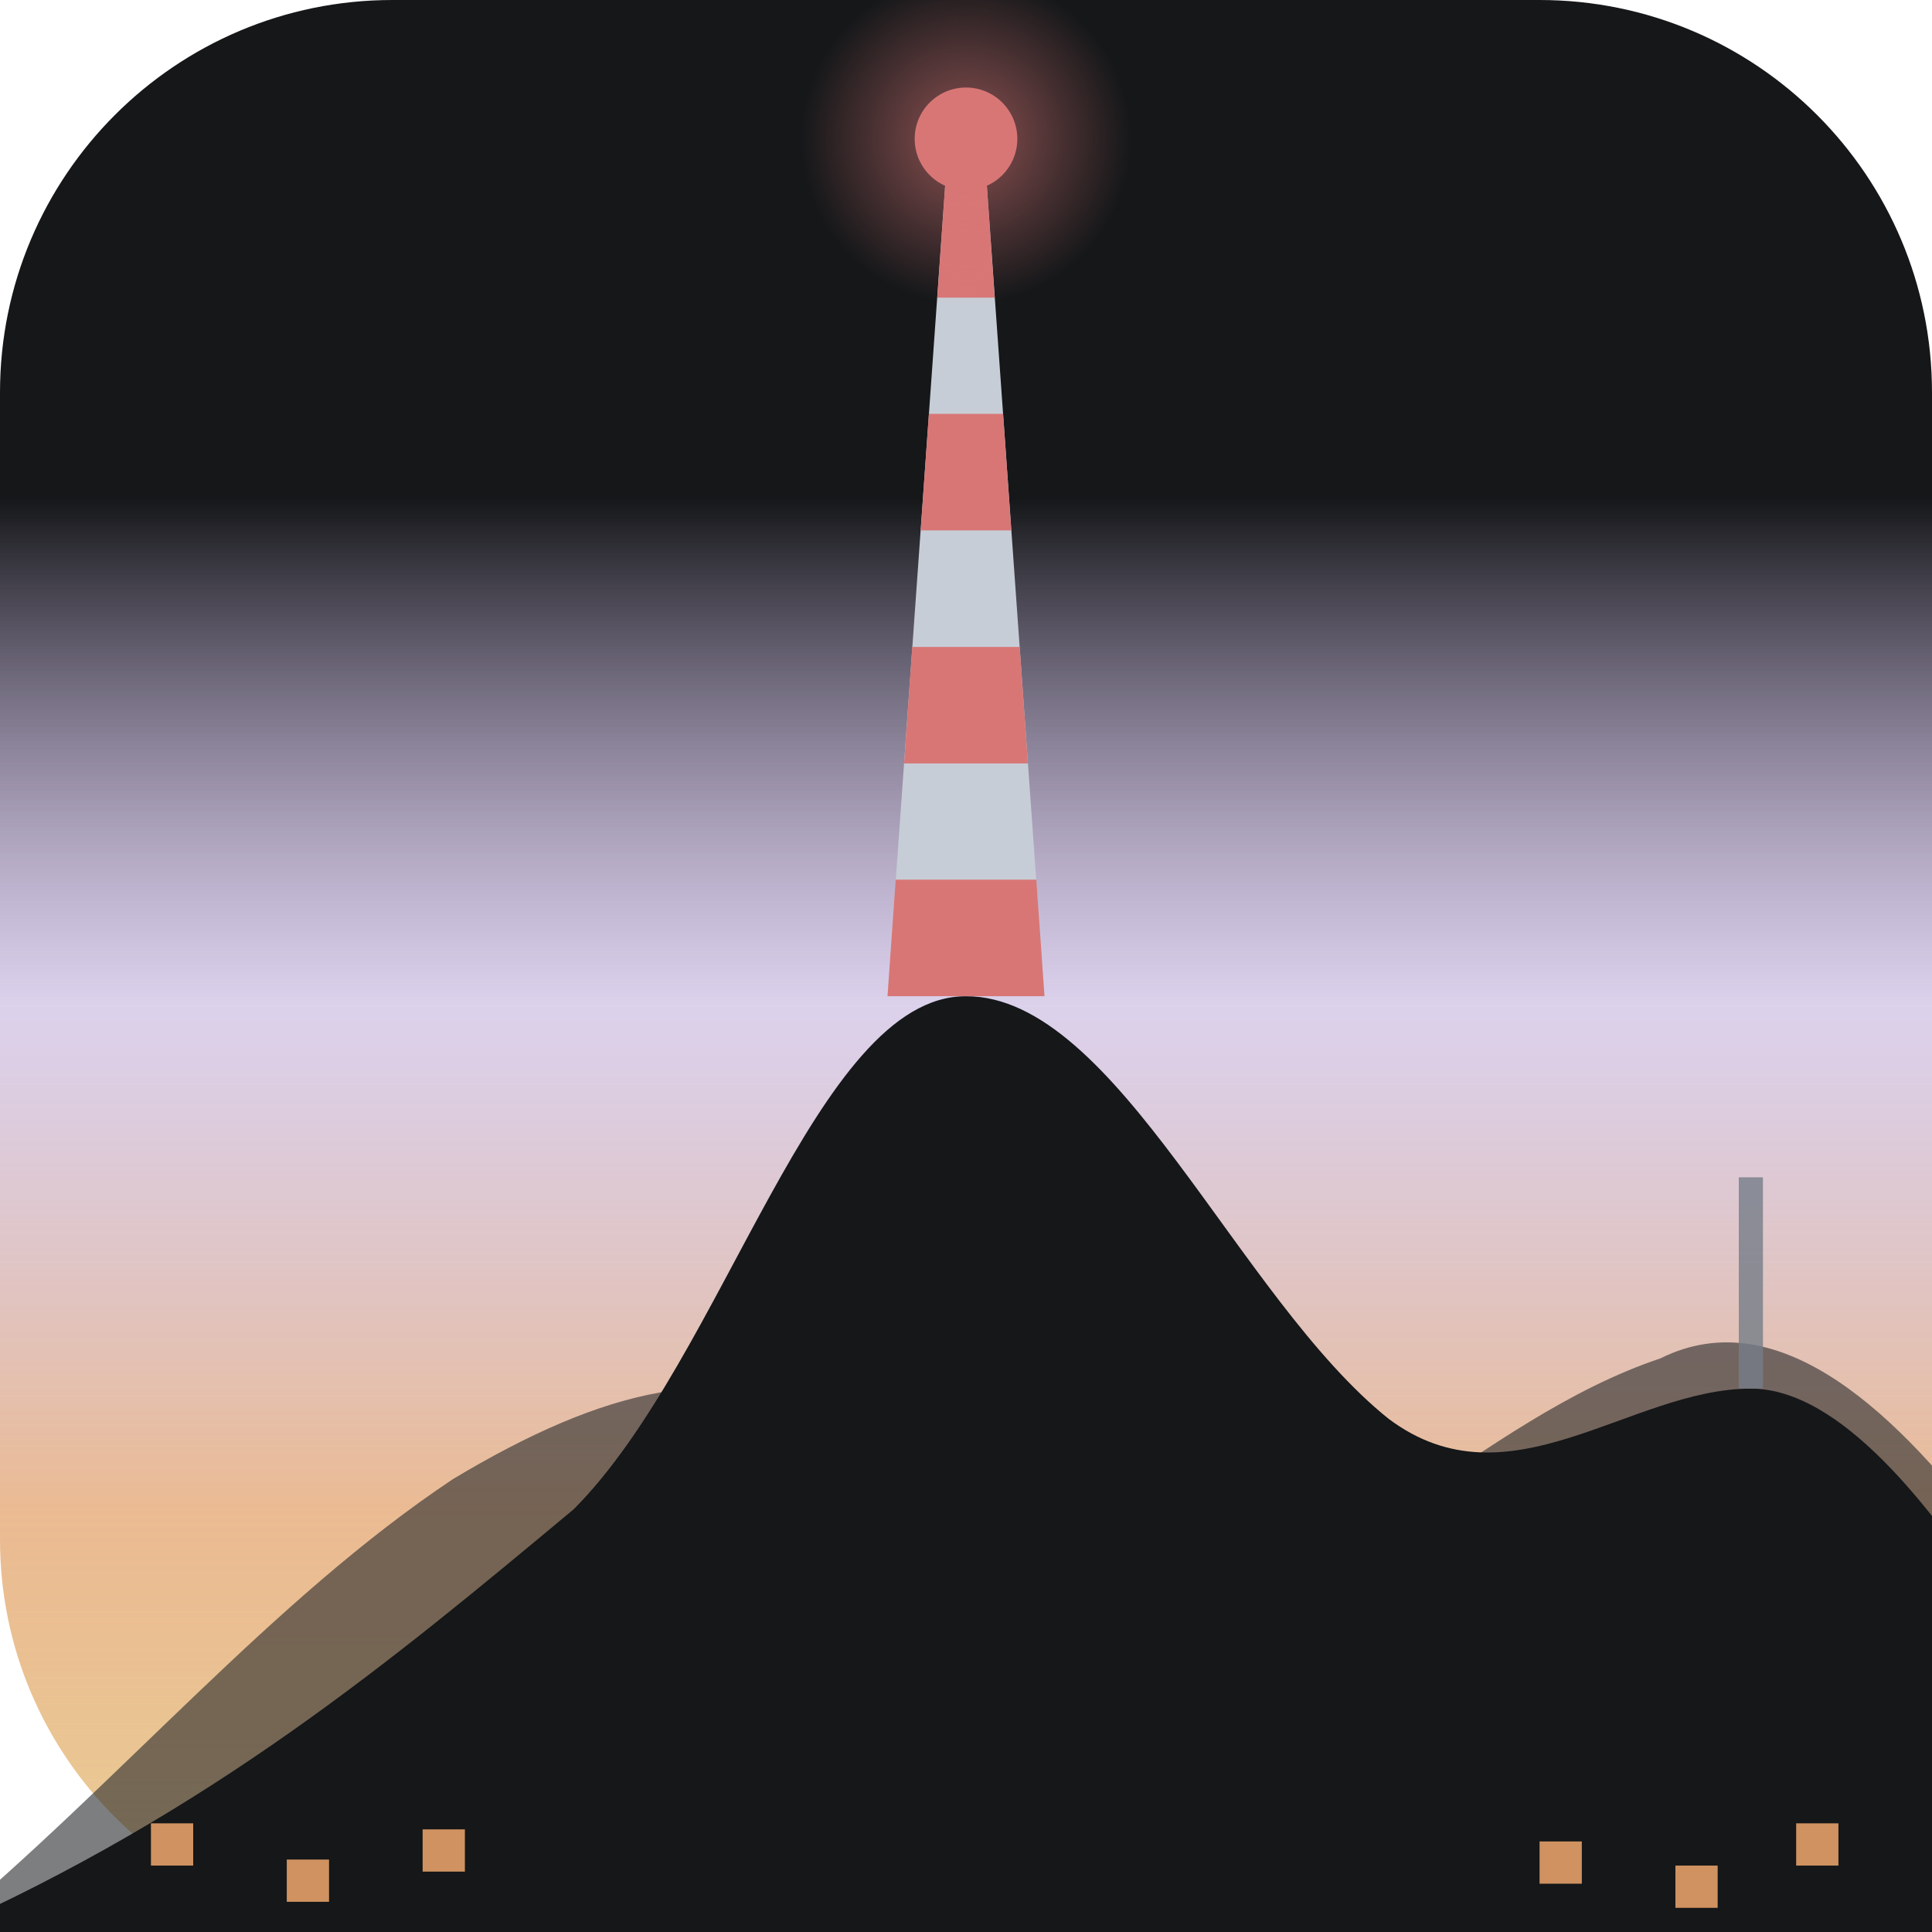
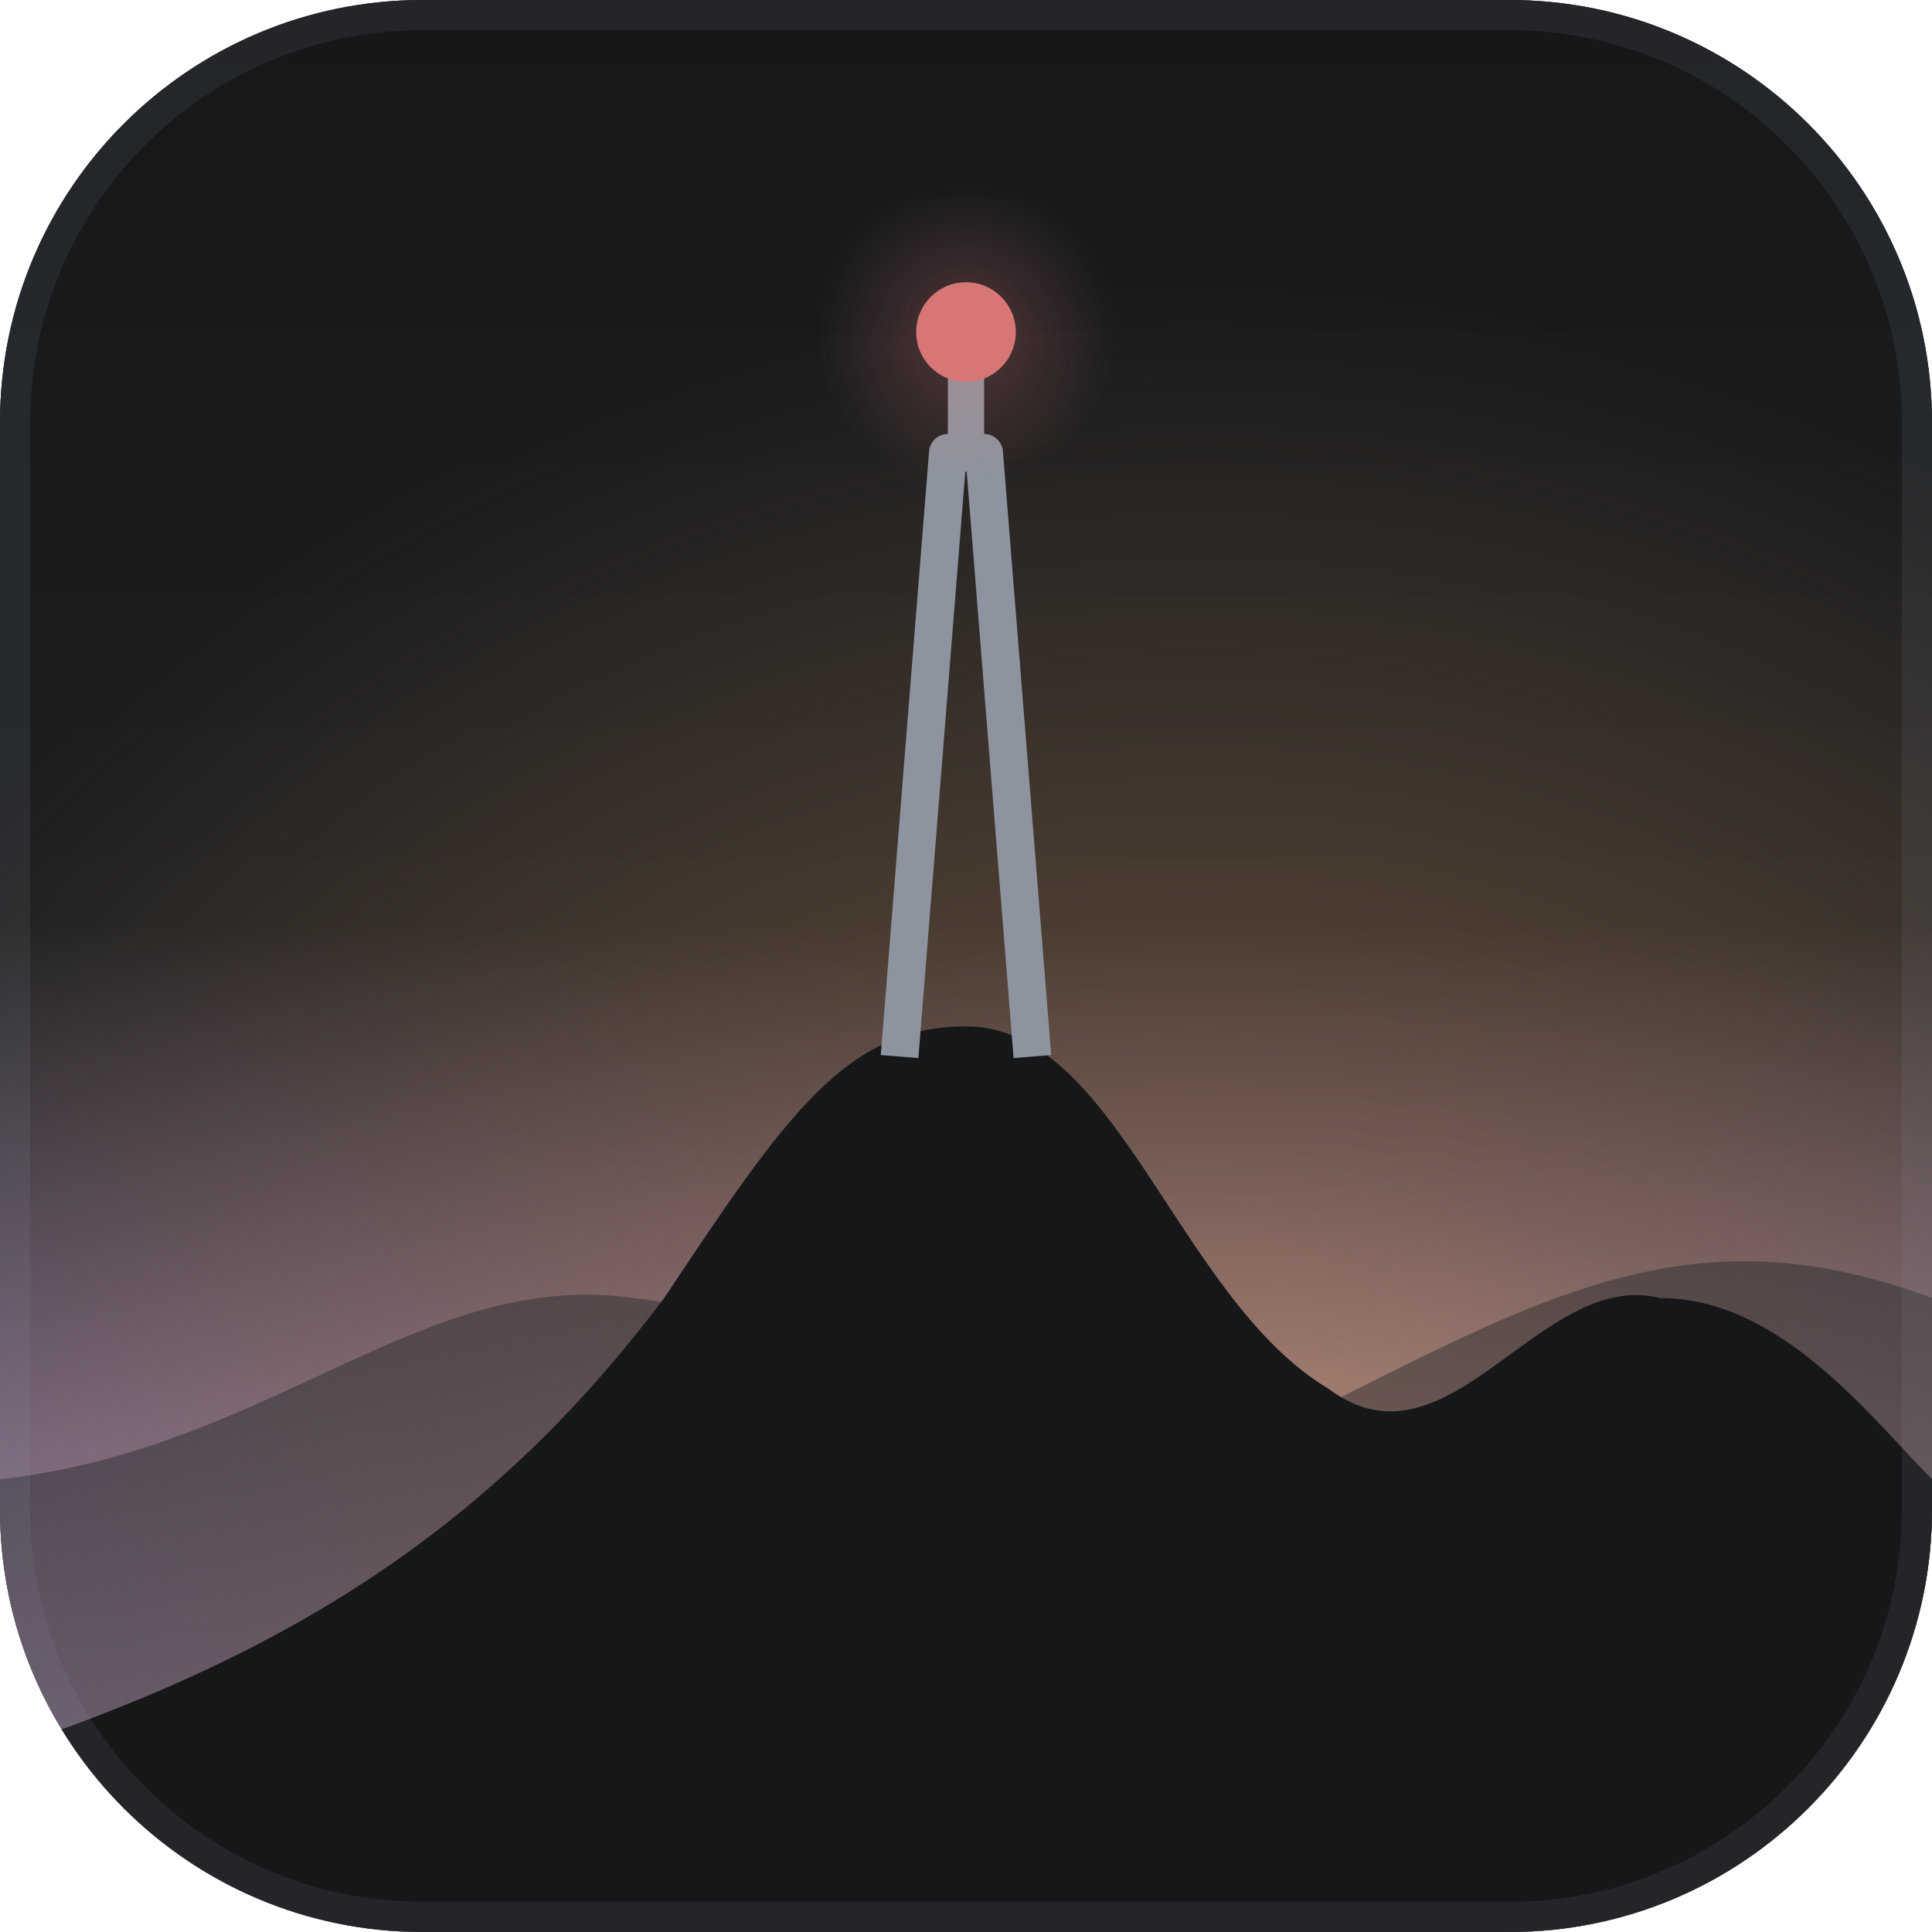
- <svg xmlns="http://www.w3.org/2000/svg" viewBox="0 0 64 64" width="64" height="64">
+ <svg xmlns="http://www.w3.org/2000/svg" viewBox="0 0 64 64" width="64" height="64" role="img" aria-label="SP Night — Pico do Jaraguá at dusk">
  <defs>
-     <linearGradient id="sky" x1="0" y1="0" x2="0" y2="1">
-       <stop offset="0" stop-color="#151719" />
-       <stop offset="0.26" stop-color="#151719" />
-       <stop offset="0.52" stop-color="#af97d3" stop-opacity="0.44" />
-       <stop offset="0.78" stop-color="#e3a068" stop-opacity="0.72" />
-       <stop offset="1" stop-color="#e7cb8a" stop-opacity="0.9" />
+     <clipPath id="mark-clip">
+       <rect width="64" height="64" rx="14" />
+     </clipPath>
+     <linearGradient id="mark-sky" x1="0" y1="0" x2="0" y2="64" gradientUnits="userSpaceOnUse">
+       <stop stop-color="#151719" />
+       <stop offset=".48" stop-color="#1c1e20" />
+       <stop offset="1" stop-color="#af97d3" />
    </linearGradient>
-     <radialGradient id="beacon">
-       <stop offset="0" stop-color="#d87676" stop-opacity="0.62" />
+     <radialGradient id="mark-horizon" cx=".62" cy="1" r=".85">
+       <stop stop-color="#e3a068" stop-opacity=".86" />
+       <stop offset=".48" stop-color="#e3a068" stop-opacity=".32" />
+       <stop offset="1" stop-color="#e3a068" stop-opacity="0" />
+     </radialGradient>
+     <radialGradient id="mark-beacon">
+       <stop stop-color="#d87676" stop-opacity=".3" />
      <stop offset="1" stop-color="#d87676" stop-opacity="0" />
    </radialGradient>
  </defs>
-   <rect width="64" height="64" rx="13" fill="url(#sky)" />
-   <path d="M-2 64 C4 59 9 53 15 49 C20 46 24 45 28 47 C32 49 35 53 39 53 C44 53 49 47 55 45 C59 43 63 47 66 51 L66 64 Z" fill="#26282a" opacity="0.6" />
-   <path d="M-2 64 C7 60 13 55 19 50 C24 45 27 33 32 33 C37 33 41 43 46 47 C50 50 54 46 58 46 C61 46 64 50 66 53 L66 64 Z" fill="#151719" />
-   <g fill="#e3a068" opacity="0.9">
-     <rect x="5" y="60.4" width="1.4" height="1.4" />
-     <rect x="9.5" y="61.6" width="1.4" height="1.4" />
-     <rect x="14" y="60.6" width="1.4" height="1.4" />
-     <rect x="51" y="61" width="1.4" height="1.4" />
-     <rect x="55.5" y="61.8" width="1.4" height="1.4" />
-     <rect x="59.5" y="60.4" width="1.4" height="1.4" />
+   <g clip-path="url(#mark-clip)">
+     <rect width="64" height="64" fill="#151719" />
+     <rect width="64" height="64" fill="url(#mark-sky)" />
+     <rect width="64" height="64" fill="url(#mark-horizon)" />
+     <path d="M0 49 C9 48 14 42 21 43 C30 44 35 51 43 47 C51 43 56 40 64 43 V64 H0Z" fill="#26282a" opacity=".46" />
+     <path d="M0 58 C9 55 16 51 22 43 C26 37 28 34 32 34 C37 34 39 43 44 46 C48 49 51 42 55 43 C59 43 62 47 64 49 V64 H0Z" fill="#151719" />
+     <path d="M29.8 35 L31.4 15 H32.6 L34.2 35" fill="none" stroke="#8d949f" stroke-width="1.25" stroke-linejoin="round" />
+     <path d="M32 15 V11.5" stroke="#8d949f" stroke-width="1.2" stroke-linecap="round" />
+     <circle cx="32" cy="11" r="5" fill="url(#mark-beacon)" />
+     <circle cx="32" cy="11" r="1.65" fill="#d87676" />
+     <rect x=".5" y=".5" width="63" height="63" rx="13.5" fill="none" stroke="#8d949f" stroke-opacity=".12" />
  </g>
-   <line x1="58" y1="46" x2="58" y2="39" stroke="#767d88" stroke-width="0.8" opacity="0.8" />
-   <path d="M29.4 33 L31.32 6 L32.68 6 L34.6 33 Z" fill="#c7cdd6" />
-   <path d="M31.32 6 L32.68 6 L32.95 9.86 L31.05 9.86 Z" fill="#d87676" />
-   <path d="M30.77 13.71 L33.23 13.71 L33.5 17.57 L30.5 17.57 Z" fill="#d87676" />
-   <path d="M30.22 21.43 L33.78 21.43 L34.05 25.29 L29.95 25.29 Z" fill="#d87676" />
-   <path d="M29.67 29.14 L34.33 29.14 L34.6 33 L29.4 33 Z" fill="#d87676" />
-   <circle cx="32" cy="4.6" r="5.5" fill="url(#beacon)" />
-   <circle cx="32" cy="4.6" r="1.7" fill="#d87676" />
</svg>
